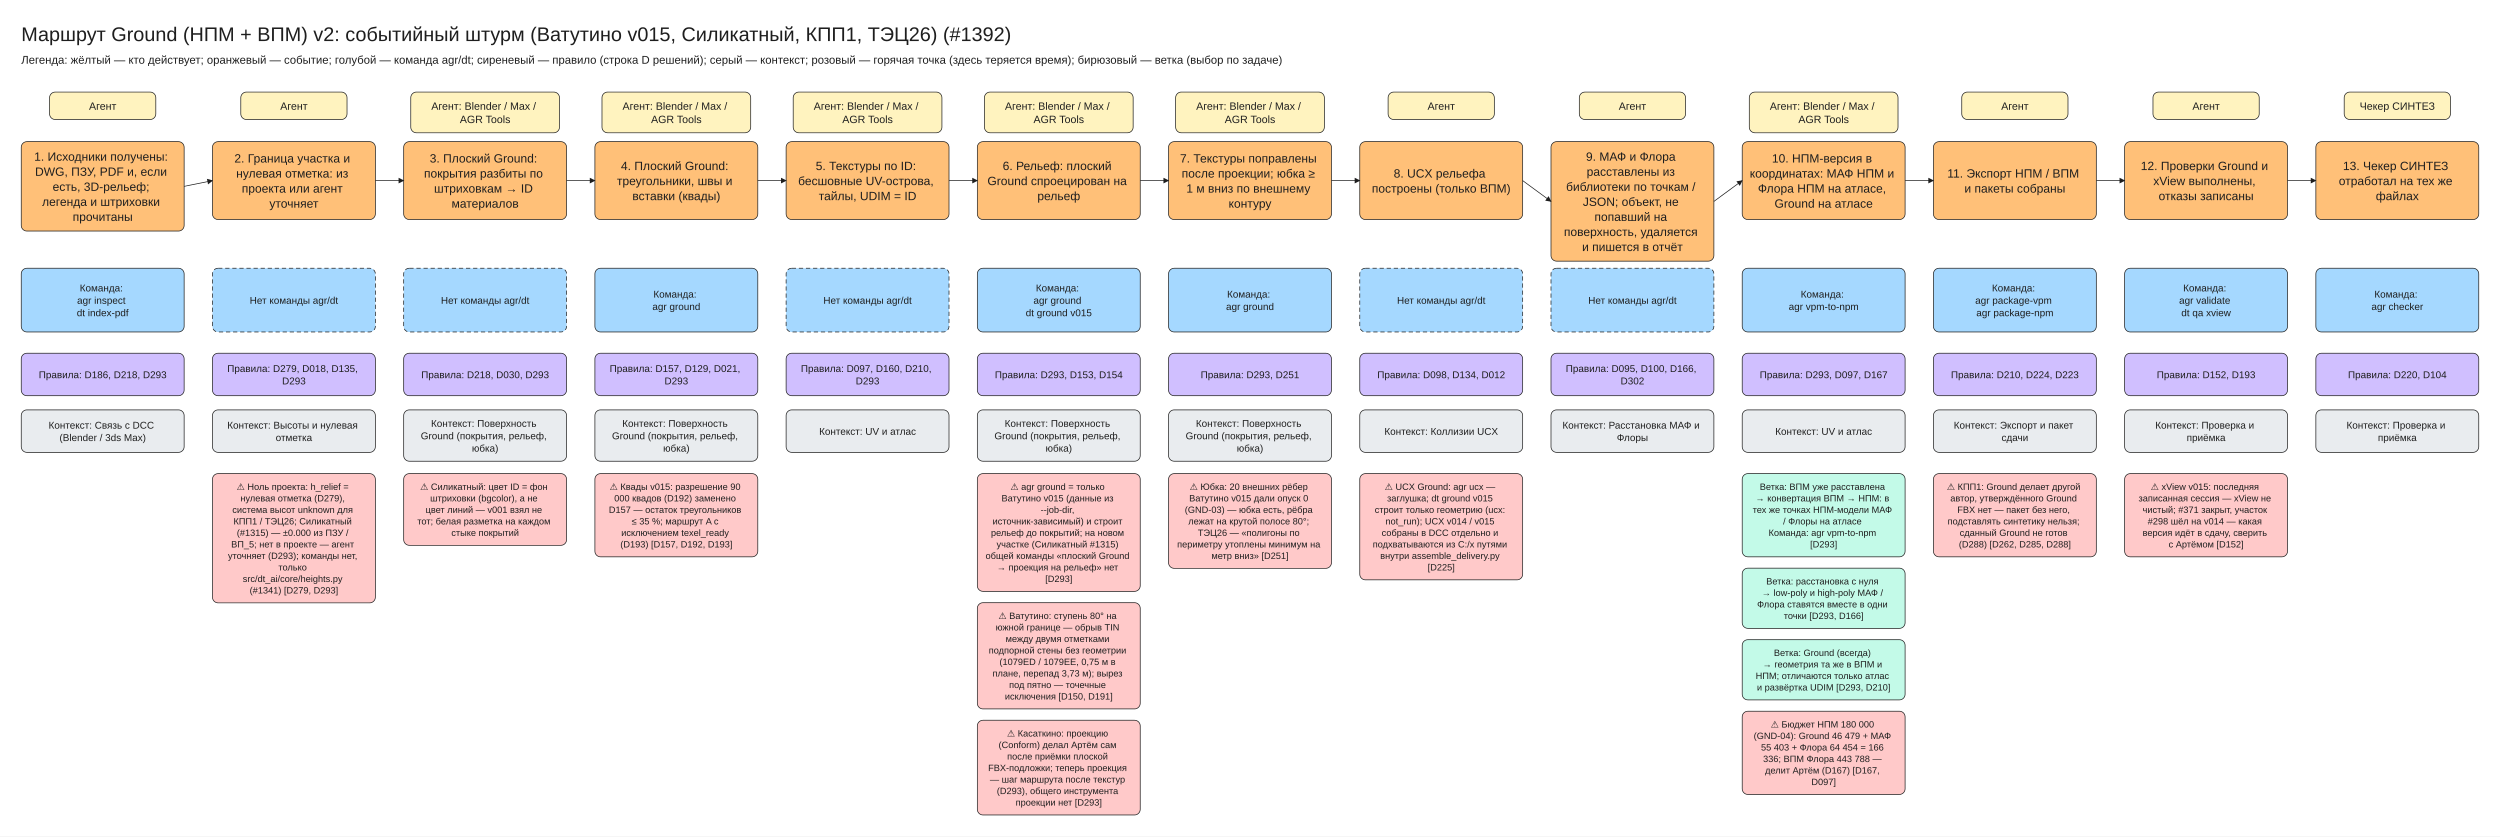
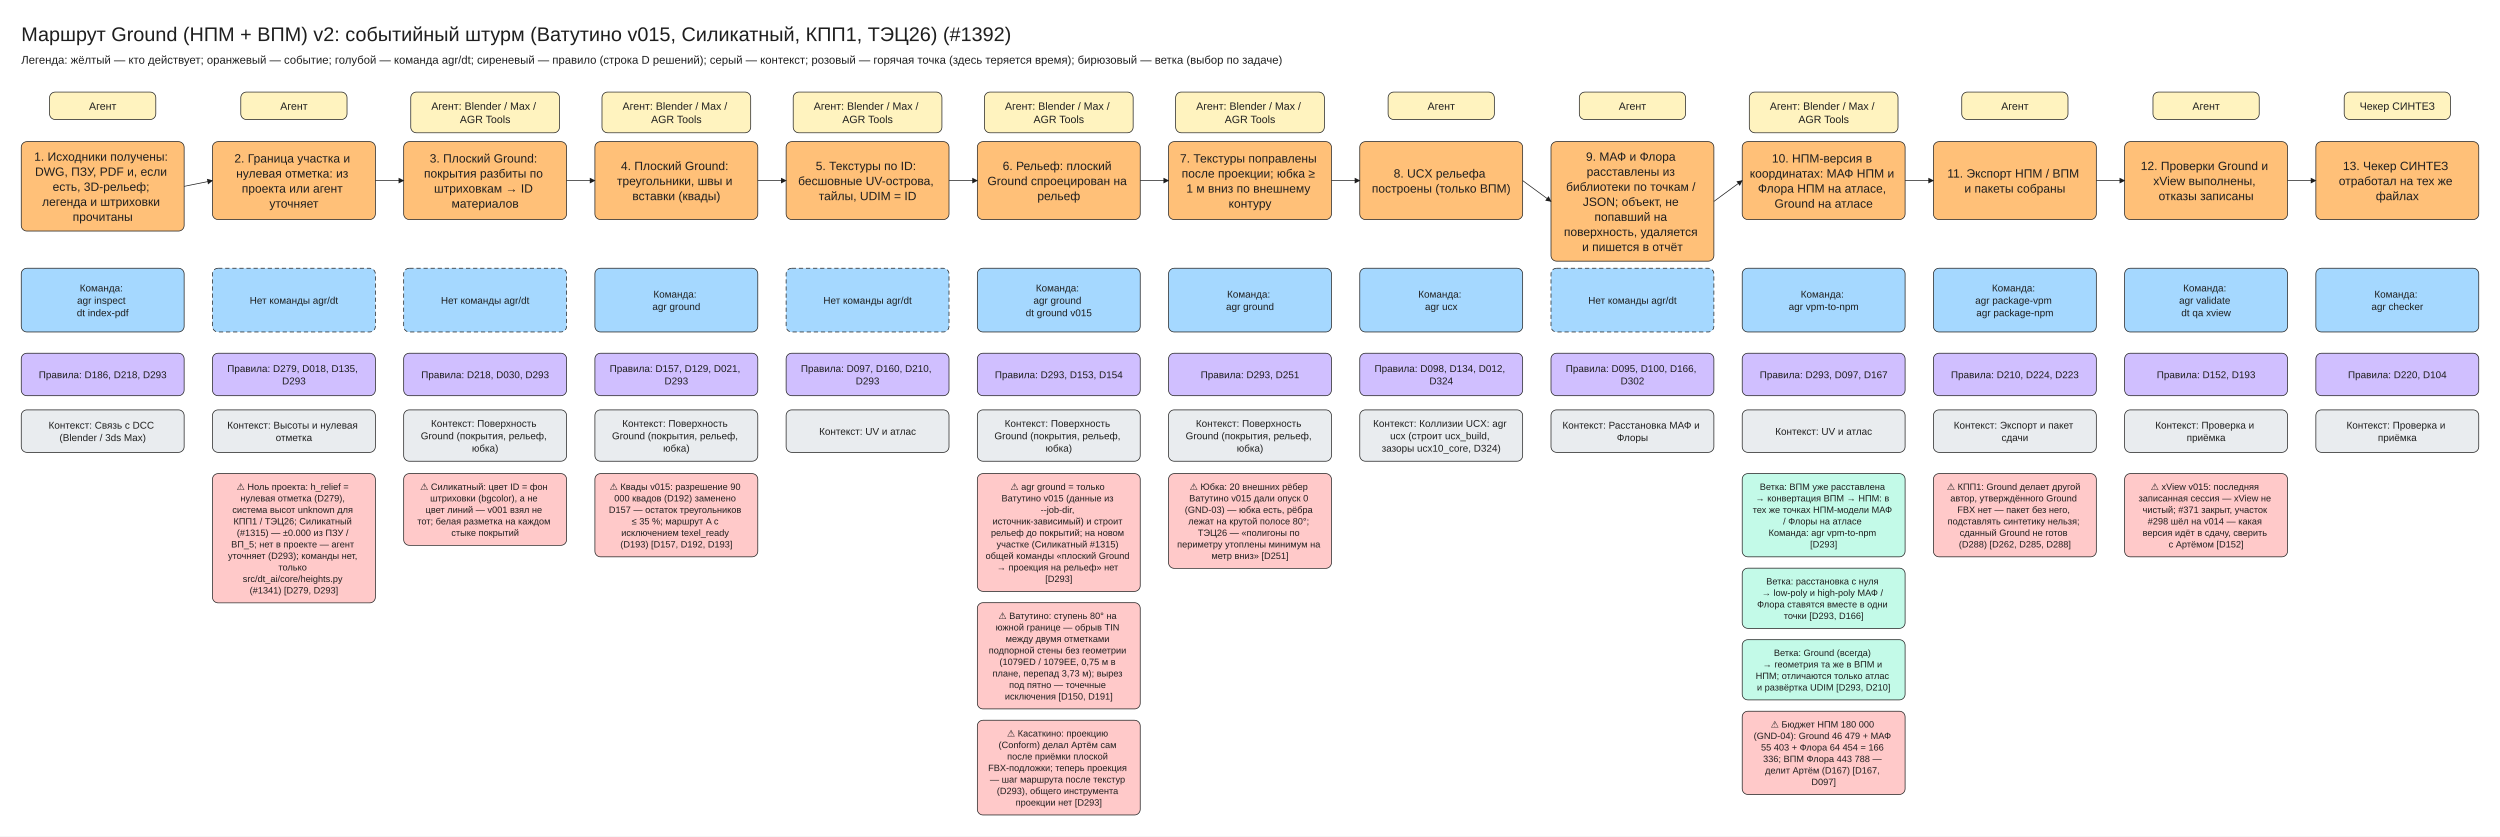
<svg xmlns="http://www.w3.org/2000/svg" viewBox="10 -30 3530 1181" width="3530" height="1181" font-family="Segoe UI, Arial, sans-serif">
  <defs>
    <marker id="arrow" viewBox="0 0 10 10" refX="9" refY="5" markerWidth="8" markerHeight="8" orient="auto-start-reverse">
      <path d="M0,0 L10,5 L0,10 z" fill="#1e1e1e" />
    </marker>
  </defs>
  <rect x="10" y="-30" width="3530" height="1181" fill="#ffffff" />
  <rect x="80" y="100" width="150" height="38.75" rx="8" fill="#fff3bf" stroke="#1e1e1e" />
  <rect x="40" y="170" width="230" height="126.25" rx="8" fill="#ffc078" stroke="#1e1e1e" />
  <rect x="40" y="348.75" width="230" height="90" rx="8" fill="#a5d8ff" stroke="#1e1e1e" />
  <rect x="40" y="468.75" width="230" height="60" rx="8" fill="#d0bfff" stroke="#1e1e1e" />
  <rect x="40" y="548.75" width="230" height="60" rx="8" fill="#e9ecef" stroke="#1e1e1e" />
  <rect x="350" y="100" width="150" height="38.75" rx="8" fill="#fff3bf" stroke="#1e1e1e" />
  <rect x="310" y="170" width="230" height="110" rx="8" fill="#ffc078" stroke="#1e1e1e" />
  <line x1="270" y1="233.12" x2="310" y2="225.0" stroke="#1e1e1e" marker-end="url(#arrow)" />
  <rect x="310" y="348.75" width="230" height="90" rx="8" fill="#a5d8ff" stroke="#1e1e1e" stroke-dasharray="6 4" />
  <rect x="310" y="468.75" width="230" height="60" rx="8" fill="#d0bfff" stroke="#1e1e1e" />
  <rect x="310" y="548.75" width="230" height="60" rx="8" fill="#e9ecef" stroke="#1e1e1e" />
  <rect x="310" y="638.75" width="230" height="182.5" rx="8" fill="#ffc9c9" stroke="#1e1e1e" />
  <rect x="590" y="100" width="210" height="57.5" rx="8" fill="#fff3bf" stroke="#1e1e1e" />
  <rect x="580" y="170" width="230" height="110" rx="8" fill="#ffc078" stroke="#1e1e1e" />
  <line x1="540" y1="225.0" x2="580" y2="225.0" stroke="#1e1e1e" marker-end="url(#arrow)" />
  <rect x="580" y="348.75" width="230" height="90" rx="8" fill="#a5d8ff" stroke="#1e1e1e" stroke-dasharray="6 4" />
  <rect x="580" y="468.75" width="230" height="60" rx="8" fill="#d0bfff" stroke="#1e1e1e" />
  <rect x="580" y="548.75" width="230" height="72.5" rx="8" fill="#e9ecef" stroke="#1e1e1e" />
  <rect x="580" y="638.75" width="230" height="101.25" rx="8" fill="#ffc9c9" stroke="#1e1e1e" />
  <rect x="860" y="100" width="210" height="57.5" rx="8" fill="#fff3bf" stroke="#1e1e1e" />
  <rect x="850" y="170" width="230" height="110" rx="8" fill="#ffc078" stroke="#1e1e1e" />
  <line x1="810" y1="225.0" x2="850" y2="225.0" stroke="#1e1e1e" marker-end="url(#arrow)" />
  <rect x="850" y="348.75" width="230" height="90" rx="8" fill="#a5d8ff" stroke="#1e1e1e" />
  <rect x="850" y="468.75" width="230" height="60" rx="8" fill="#d0bfff" stroke="#1e1e1e" />
  <rect x="850" y="548.75" width="230" height="72.5" rx="8" fill="#e9ecef" stroke="#1e1e1e" />
  <rect x="850" y="638.75" width="230" height="117.5" rx="8" fill="#ffc9c9" stroke="#1e1e1e" />
  <rect x="1130" y="100" width="210" height="57.5" rx="8" fill="#fff3bf" stroke="#1e1e1e" />
  <rect x="1120" y="170" width="230" height="110" rx="8" fill="#ffc078" stroke="#1e1e1e" />
  <line x1="1080" y1="225.0" x2="1120" y2="225.0" stroke="#1e1e1e" marker-end="url(#arrow)" />
  <rect x="1120" y="348.75" width="230" height="90" rx="8" fill="#a5d8ff" stroke="#1e1e1e" stroke-dasharray="6 4" />
  <rect x="1120" y="468.75" width="230" height="60" rx="8" fill="#d0bfff" stroke="#1e1e1e" />
  <rect x="1120" y="548.75" width="230" height="60" rx="8" fill="#e9ecef" stroke="#1e1e1e" />
  <rect x="1400" y="100" width="210" height="57.5" rx="8" fill="#fff3bf" stroke="#1e1e1e" />
  <rect x="1390" y="170" width="230" height="110" rx="8" fill="#ffc078" stroke="#1e1e1e" />
  <line x1="1350" y1="225.0" x2="1390" y2="225.0" stroke="#1e1e1e" marker-end="url(#arrow)" />
  <rect x="1390" y="348.75" width="230" height="90" rx="8" fill="#a5d8ff" stroke="#1e1e1e" />
  <rect x="1390" y="468.75" width="230" height="60" rx="8" fill="#d0bfff" stroke="#1e1e1e" />
  <rect x="1390" y="548.75" width="230" height="72.5" rx="8" fill="#e9ecef" stroke="#1e1e1e" />
  <rect x="1390" y="638.75" width="230" height="166.25" rx="8" fill="#ffc9c9" stroke="#1e1e1e" />
  <rect x="1390" y="821.0" width="230" height="150.0" rx="8" fill="#ffc9c9" stroke="#1e1e1e" />
  <rect x="1390" y="987.0" width="230" height="133.75" rx="8" fill="#ffc9c9" stroke="#1e1e1e" />
  <rect x="1670" y="100" width="210" height="57.5" rx="8" fill="#fff3bf" stroke="#1e1e1e" />
  <rect x="1660" y="170" width="230" height="110" rx="8" fill="#ffc078" stroke="#1e1e1e" />
  <line x1="1620" y1="225.0" x2="1660" y2="225.0" stroke="#1e1e1e" marker-end="url(#arrow)" />
  <rect x="1660" y="348.75" width="230" height="90" rx="8" fill="#a5d8ff" stroke="#1e1e1e" />
  <rect x="1660" y="468.75" width="230" height="60" rx="8" fill="#d0bfff" stroke="#1e1e1e" />
  <rect x="1660" y="548.75" width="230" height="72.5" rx="8" fill="#e9ecef" stroke="#1e1e1e" />
  <rect x="1660" y="638.75" width="230" height="133.75" rx="8" fill="#ffc9c9" stroke="#1e1e1e" />
  <rect x="1970" y="100" width="150" height="38.75" rx="8" fill="#fff3bf" stroke="#1e1e1e" />
  <rect x="1930" y="170" width="230" height="110" rx="8" fill="#ffc078" stroke="#1e1e1e" />
  <line x1="1890" y1="225.0" x2="1930" y2="225.0" stroke="#1e1e1e" marker-end="url(#arrow)" />
-   <rect x="1930" y="348.75" width="230" height="90" rx="8" fill="#a5d8ff" stroke="#1e1e1e" stroke-dasharray="6 4" />
+   <rect x="1930" y="348.75" width="230" height="90" rx="8" fill="#a5d8ff" stroke="#1e1e1e" />
  <rect x="1930" y="468.75" width="230" height="60" rx="8" fill="#d0bfff" stroke="#1e1e1e" />
-   <rect x="1930" y="548.75" width="230" height="60" rx="8" fill="#e9ecef" stroke="#1e1e1e" />
-   <rect x="1930" y="638.75" width="230" height="150.0" rx="8" fill="#ffc9c9" stroke="#1e1e1e" />
+   <rect x="1930" y="548.75" width="230" height="72.5" rx="8" fill="#e9ecef" stroke="#1e1e1e" />
  <rect x="2240" y="100" width="150" height="38.75" rx="8" fill="#fff3bf" stroke="#1e1e1e" />
  <rect x="2200" y="170" width="230" height="168.75" rx="8" fill="#ffc078" stroke="#1e1e1e" />
  <line x1="2160" y1="225.0" x2="2200" y2="254.38" stroke="#1e1e1e" marker-end="url(#arrow)" />
  <rect x="2200" y="348.75" width="230" height="90" rx="8" fill="#a5d8ff" stroke="#1e1e1e" stroke-dasharray="6 4" />
  <rect x="2200" y="468.75" width="230" height="60" rx="8" fill="#d0bfff" stroke="#1e1e1e" />
  <rect x="2200" y="548.75" width="230" height="60" rx="8" fill="#e9ecef" stroke="#1e1e1e" />
  <rect x="2480" y="100" width="210" height="57.5" rx="8" fill="#fff3bf" stroke="#1e1e1e" />
  <rect x="2470" y="170" width="230" height="110" rx="8" fill="#ffc078" stroke="#1e1e1e" />
  <line x1="2430" y1="254.38" x2="2470" y2="225.0" stroke="#1e1e1e" marker-end="url(#arrow)" />
  <rect x="2470" y="348.75" width="230" height="90" rx="8" fill="#a5d8ff" stroke="#1e1e1e" />
  <rect x="2470" y="468.75" width="230" height="60" rx="8" fill="#d0bfff" stroke="#1e1e1e" />
  <rect x="2470" y="548.75" width="230" height="60" rx="8" fill="#e9ecef" stroke="#1e1e1e" />
  <rect x="2470" y="638.75" width="230" height="117.5" rx="8" fill="#c3fae8" stroke="#1e1e1e" />
  <rect x="2470" y="772.25" width="230" height="85.0" rx="8" fill="#c3fae8" stroke="#1e1e1e" />
  <rect x="2470" y="873.25" width="230" height="85.0" rx="8" fill="#c3fae8" stroke="#1e1e1e" />
  <rect x="2470" y="974.25" width="230" height="117.5" rx="8" fill="#ffc9c9" stroke="#1e1e1e" />
  <rect x="2780" y="100" width="150" height="38.75" rx="8" fill="#fff3bf" stroke="#1e1e1e" />
  <rect x="2740" y="170" width="230" height="110" rx="8" fill="#ffc078" stroke="#1e1e1e" />
  <line x1="2700" y1="225.0" x2="2740" y2="225.0" stroke="#1e1e1e" marker-end="url(#arrow)" />
  <rect x="2740" y="348.75" width="230" height="90" rx="8" fill="#a5d8ff" stroke="#1e1e1e" />
  <rect x="2740" y="468.75" width="230" height="60" rx="8" fill="#d0bfff" stroke="#1e1e1e" />
  <rect x="2740" y="548.75" width="230" height="60" rx="8" fill="#e9ecef" stroke="#1e1e1e" />
  <rect x="2740" y="638.75" width="230" height="117.5" rx="8" fill="#ffc9c9" stroke="#1e1e1e" />
  <rect x="3050" y="100" width="150" height="38.75" rx="8" fill="#fff3bf" stroke="#1e1e1e" />
  <rect x="3010" y="170" width="230" height="110" rx="8" fill="#ffc078" stroke="#1e1e1e" />
  <line x1="2970" y1="225.0" x2="3010" y2="225.0" stroke="#1e1e1e" marker-end="url(#arrow)" />
  <rect x="3010" y="348.75" width="230" height="90" rx="8" fill="#a5d8ff" stroke="#1e1e1e" />
  <rect x="3010" y="468.75" width="230" height="60" rx="8" fill="#d0bfff" stroke="#1e1e1e" />
  <rect x="3010" y="548.75" width="230" height="60" rx="8" fill="#e9ecef" stroke="#1e1e1e" />
  <rect x="3010" y="638.75" width="230" height="117.5" rx="8" fill="#ffc9c9" stroke="#1e1e1e" />
  <rect x="3320" y="100" width="150" height="38.75" rx="8" fill="#fff3bf" stroke="#1e1e1e" />
  <rect x="3280" y="170" width="230" height="110" rx="8" fill="#ffc078" stroke="#1e1e1e" />
  <line x1="3240" y1="225.0" x2="3280" y2="225.0" stroke="#1e1e1e" marker-end="url(#arrow)" />
  <rect x="3280" y="348.75" width="230" height="90" rx="8" fill="#a5d8ff" stroke="#1e1e1e" />
  <rect x="3280" y="468.75" width="230" height="60" rx="8" fill="#d0bfff" stroke="#1e1e1e" />
  <rect x="3280" y="548.75" width="230" height="60" rx="8" fill="#e9ecef" stroke="#1e1e1e" />
  <text x="40" y="0" font-size="28" text-anchor="start" fill="#1e1e1e">
    <tspan x="40" dy="28">Маршрут Ground (НПМ + ВПМ) v2: событийный штурм (Ватутино v015, Силикатный, КПП1, ТЭЦ26) (#1392)</tspan>
  </text>
  <text x="40" y="44" font-size="16" text-anchor="start" fill="#1e1e1e">
    <tspan x="40" dy="16">Легенда: жёлтый — кто действует; оранжевый — событие; голубой — команда agr/dt; сиреневый — правило (строка D решений); серый — контекст; розовый — горячая точка (здесь теряется время); бирюзовый — ветка (выбор по задаче)</tspan>
  </text>
  <text x="155.0" y="110.0" font-size="15" text-anchor="middle" fill="#1e1e1e">
    <tspan x="155.0" dy="15">Агент</tspan>
  </text>
  <text x="155.0" y="180.0" font-size="17" text-anchor="middle" fill="#1e1e1e">
    <tspan x="155.0" dy="17">1. Исходники получены:</tspan>
    <tspan x="155.0" dy="21.25">DWG, ПЗУ, PDF и, если</tspan>
    <tspan x="155.0" dy="21.25">есть, 3D-рельеф;</tspan>
    <tspan x="155.0" dy="21.25">легенда и штриховки</tspan>
    <tspan x="155.0" dy="21.25">прочитаны</tspan>
  </text>
  <text x="155.0" y="367.5" font-size="14" text-anchor="middle" fill="#1e1e1e">
    <tspan x="155.0" dy="14">Команда:</tspan>
    <tspan x="155.0" dy="17.5">agr inspect</tspan>
    <tspan x="155.0" dy="17.5">dt index-pdf</tspan>
  </text>
  <text x="155.0" y="490.0" font-size="14" text-anchor="middle" fill="#1e1e1e">
    <tspan x="155.0" dy="14">Правила: D186, D218, D293</tspan>
  </text>
  <text x="155.0" y="561.25" font-size="14" text-anchor="middle" fill="#1e1e1e">
    <tspan x="155.0" dy="14">Контекст: Связь с DCC</tspan>
    <tspan x="155.0" dy="17.5">(Blender / 3ds Max)</tspan>
  </text>
  <text x="425.0" y="110.0" font-size="15" text-anchor="middle" fill="#1e1e1e">
    <tspan x="425.0" dy="15">Агент</tspan>
  </text>
  <text x="425.0" y="182.5" font-size="17" text-anchor="middle" fill="#1e1e1e">
    <tspan x="425.0" dy="17">2. Граница участка и</tspan>
    <tspan x="425.0" dy="21.25">нулевая отметка: из</tspan>
    <tspan x="425.0" dy="21.25">проекта или агент</tspan>
    <tspan x="425.0" dy="21.25">уточняет</tspan>
  </text>
  <text x="425.0" y="385.0" font-size="14" text-anchor="middle" fill="#1e1e1e">
    <tspan x="425.0" dy="14">Нет команды agr/dt</tspan>
  </text>
  <text x="425.0" y="481.25" font-size="14" text-anchor="middle" fill="#1e1e1e">
    <tspan x="425.0" dy="14">Правила: D279, D018, D135,</tspan>
    <tspan x="425.0" dy="17.5">D293</tspan>
  </text>
  <text x="425.0" y="561.25" font-size="14" text-anchor="middle" fill="#1e1e1e">
    <tspan x="425.0" dy="14">Контекст: Высоты и нулевая</tspan>
    <tspan x="425.0" dy="17.5">отметка</tspan>
  </text>
  <text x="425.0" y="648.75" font-size="13" text-anchor="middle" fill="#1e1e1e">
    <tspan x="425.0" dy="13">⚠ Ноль проекта: h_relief =</tspan>
    <tspan x="425.0" dy="16.25">нулевая отметка (D279),</tspan>
    <tspan x="425.0" dy="16.25">система высот unknown для</tspan>
    <tspan x="425.0" dy="16.25">КПП1 / ТЭЦ26; Силикатный</tspan>
    <tspan x="425.0" dy="16.25">(#1315) — ±0.000 из ПЗУ /</tspan>
    <tspan x="425.0" dy="16.25">ВП_5; нет в проекте — агент</tspan>
    <tspan x="425.0" dy="16.25">уточняет (D293); команды нет,</tspan>
    <tspan x="425.0" dy="16.25">только</tspan>
    <tspan x="425.0" dy="16.25">src/dt_ai/core/heights.py</tspan>
    <tspan x="425.0" dy="16.25">(#1341) [D279, D293]</tspan>
  </text>
  <text x="695.0" y="110.0" font-size="15" text-anchor="middle" fill="#1e1e1e">
    <tspan x="695.0" dy="15">Агент: Blender / Max /</tspan>
    <tspan x="695.0" dy="18.75">AGR Tools</tspan>
  </text>
  <text x="695.0" y="182.5" font-size="17" text-anchor="middle" fill="#1e1e1e">
    <tspan x="695.0" dy="17">3. Плоский Ground:</tspan>
    <tspan x="695.0" dy="21.25">покрытия разбиты по</tspan>
    <tspan x="695.0" dy="21.25">штриховкам → ID</tspan>
    <tspan x="695.0" dy="21.25">материалов</tspan>
  </text>
  <text x="695.0" y="385.0" font-size="14" text-anchor="middle" fill="#1e1e1e">
    <tspan x="695.0" dy="14">Нет команды agr/dt</tspan>
  </text>
  <text x="695.0" y="490.0" font-size="14" text-anchor="middle" fill="#1e1e1e">
    <tspan x="695.0" dy="14">Правила: D218, D030, D293</tspan>
  </text>
  <text x="695.0" y="558.75" font-size="14" text-anchor="middle" fill="#1e1e1e">
    <tspan x="695.0" dy="14">Контекст: Поверхность</tspan>
    <tspan x="695.0" dy="17.5">Ground (покрытия, рельеф,</tspan>
    <tspan x="695.0" dy="17.5">юбка)</tspan>
  </text>
  <text x="695.0" y="648.75" font-size="13" text-anchor="middle" fill="#1e1e1e">
    <tspan x="695.0" dy="13">⚠ Силикатный: цвет ID = фон</tspan>
    <tspan x="695.0" dy="16.25">штриховки (bgcolor), а не</tspan>
    <tspan x="695.0" dy="16.25">цвет линий — v001 взял не</tspan>
    <tspan x="695.0" dy="16.25">тот; белая разметка на каждом</tspan>
    <tspan x="695.0" dy="16.25">стыке покрытий</tspan>
  </text>
  <text x="965.0" y="110.0" font-size="15" text-anchor="middle" fill="#1e1e1e">
    <tspan x="965.0" dy="15">Агент: Blender / Max /</tspan>
    <tspan x="965.0" dy="18.75">AGR Tools</tspan>
  </text>
  <text x="965.0" y="193.12" font-size="17" text-anchor="middle" fill="#1e1e1e">
    <tspan x="965.0" dy="17">4. Плоский Ground:</tspan>
    <tspan x="965.0" dy="21.25">треугольники, швы и</tspan>
    <tspan x="965.0" dy="21.25">вставки (квады)</tspan>
  </text>
  <text x="965.0" y="376.25" font-size="14" text-anchor="middle" fill="#1e1e1e">
    <tspan x="965.0" dy="14">Команда:</tspan>
    <tspan x="965.0" dy="17.5">agr ground</tspan>
  </text>
  <text x="965.0" y="481.25" font-size="14" text-anchor="middle" fill="#1e1e1e">
    <tspan x="965.0" dy="14">Правила: D157, D129, D021,</tspan>
    <tspan x="965.0" dy="17.5">D293</tspan>
  </text>
  <text x="965.0" y="558.75" font-size="14" text-anchor="middle" fill="#1e1e1e">
    <tspan x="965.0" dy="14">Контекст: Поверхность</tspan>
    <tspan x="965.0" dy="17.5">Ground (покрытия, рельеф,</tspan>
    <tspan x="965.0" dy="17.5">юбка)</tspan>
  </text>
  <text x="965.0" y="648.75" font-size="13" text-anchor="middle" fill="#1e1e1e">
    <tspan x="965.0" dy="13">⚠ Квады v015: разрешение 90</tspan>
    <tspan x="965.0" dy="16.25">000 квадов (D192) заменено</tspan>
    <tspan x="965.0" dy="16.25">D157 — остаток треугольников</tspan>
    <tspan x="965.0" dy="16.25">≤ 35 %; маршрут A с</tspan>
    <tspan x="965.0" dy="16.25">исключением texel_ready</tspan>
    <tspan x="965.0" dy="16.25">(D193) [D157, D192, D193]</tspan>
  </text>
  <text x="1235.0" y="110.0" font-size="15" text-anchor="middle" fill="#1e1e1e">
    <tspan x="1235.0" dy="15">Агент: Blender / Max /</tspan>
    <tspan x="1235.0" dy="18.75">AGR Tools</tspan>
  </text>
  <text x="1235.0" y="193.12" font-size="17" text-anchor="middle" fill="#1e1e1e">
    <tspan x="1235.0" dy="17">5. Текстуры по ID:</tspan>
    <tspan x="1235.0" dy="21.25">бесшовные UV-острова,</tspan>
    <tspan x="1235.0" dy="21.25">тайлы, UDIM = ID</tspan>
  </text>
  <text x="1235.0" y="385.0" font-size="14" text-anchor="middle" fill="#1e1e1e">
    <tspan x="1235.0" dy="14">Нет команды agr/dt</tspan>
  </text>
  <text x="1235.0" y="481.25" font-size="14" text-anchor="middle" fill="#1e1e1e">
    <tspan x="1235.0" dy="14">Правила: D097, D160, D210,</tspan>
    <tspan x="1235.0" dy="17.5">D293</tspan>
  </text>
  <text x="1235.0" y="570.0" font-size="14" text-anchor="middle" fill="#1e1e1e">
    <tspan x="1235.0" dy="14">Контекст: UV и атлас</tspan>
  </text>
  <text x="1505.0" y="110.0" font-size="15" text-anchor="middle" fill="#1e1e1e">
    <tspan x="1505.0" dy="15">Агент: Blender / Max /</tspan>
    <tspan x="1505.0" dy="18.75">AGR Tools</tspan>
  </text>
  <text x="1505.0" y="193.12" font-size="17" text-anchor="middle" fill="#1e1e1e">
    <tspan x="1505.0" dy="17">6. Рельеф: плоский</tspan>
    <tspan x="1505.0" dy="21.25">Ground спроецирован на</tspan>
    <tspan x="1505.0" dy="21.25">рельеф</tspan>
  </text>
  <text x="1505.0" y="367.5" font-size="14" text-anchor="middle" fill="#1e1e1e">
    <tspan x="1505.0" dy="14">Команда:</tspan>
    <tspan x="1505.0" dy="17.5">agr ground</tspan>
    <tspan x="1505.0" dy="17.5">dt ground v015</tspan>
  </text>
  <text x="1505.0" y="490.0" font-size="14" text-anchor="middle" fill="#1e1e1e">
    <tspan x="1505.0" dy="14">Правила: D293, D153, D154</tspan>
  </text>
  <text x="1505.0" y="558.75" font-size="14" text-anchor="middle" fill="#1e1e1e">
    <tspan x="1505.0" dy="14">Контекст: Поверхность</tspan>
    <tspan x="1505.0" dy="17.5">Ground (покрытия, рельеф,</tspan>
    <tspan x="1505.0" dy="17.5">юбка)</tspan>
  </text>
  <text x="1505.0" y="648.75" font-size="13" text-anchor="middle" fill="#1e1e1e">
    <tspan x="1505.0" dy="13">⚠ agr ground = только</tspan>
    <tspan x="1505.0" dy="16.25">Ватутино v015 (данные из</tspan>
    <tspan x="1505.0" dy="16.25">--job-dir,</tspan>
    <tspan x="1505.0" dy="16.25">источник-зависимый) и строит</tspan>
    <tspan x="1505.0" dy="16.25">рельеф до покрытий; на новом</tspan>
    <tspan x="1505.0" dy="16.25">участке (Силикатный #1315)</tspan>
    <tspan x="1505.0" dy="16.25">общей команды «плоский Ground</tspan>
    <tspan x="1505.0" dy="16.25">→ проекция на рельеф» нет</tspan>
    <tspan x="1505.0" dy="16.25">[D293]</tspan>
  </text>
  <text x="1505.0" y="831.0" font-size="13" text-anchor="middle" fill="#1e1e1e">
    <tspan x="1505.0" dy="13">⚠ Ватутино: ступень 80° на</tspan>
    <tspan x="1505.0" dy="16.25">южной границе — обрыв TIN</tspan>
    <tspan x="1505.0" dy="16.25">между двумя отметками</tspan>
    <tspan x="1505.0" dy="16.25">подпорной стены без геометрии</tspan>
    <tspan x="1505.0" dy="16.25">(1079ED / 1079EE, 0,75 м в</tspan>
    <tspan x="1505.0" dy="16.25">плане, перепад 3,73 м); вырез</tspan>
    <tspan x="1505.0" dy="16.25">под пятно — точечные</tspan>
    <tspan x="1505.0" dy="16.25">исключения [D150, D191]</tspan>
  </text>
  <text x="1505.0" y="997.0" font-size="13" text-anchor="middle" fill="#1e1e1e">
    <tspan x="1505.0" dy="13">⚠ Касаткино: проекцию</tspan>
    <tspan x="1505.0" dy="16.25">(Conform) делал Артём сам</tspan>
    <tspan x="1505.0" dy="16.25">после приёмки плоской</tspan>
    <tspan x="1505.0" dy="16.25">FBX-подложки; теперь проекция</tspan>
    <tspan x="1505.0" dy="16.25">— шаг маршрута после текстур</tspan>
    <tspan x="1505.0" dy="16.25">(D293), общего инструмента</tspan>
    <tspan x="1505.0" dy="16.25">проекции нет [D293]</tspan>
  </text>
  <text x="1775.0" y="110.0" font-size="15" text-anchor="middle" fill="#1e1e1e">
    <tspan x="1775.0" dy="15">Агент: Blender / Max /</tspan>
    <tspan x="1775.0" dy="18.75">AGR Tools</tspan>
  </text>
  <text x="1775.0" y="182.5" font-size="17" text-anchor="middle" fill="#1e1e1e">
    <tspan x="1775.0" dy="17">7. Текстуры поправлены</tspan>
    <tspan x="1775.0" dy="21.25">после проекции; юбка ≥</tspan>
    <tspan x="1775.0" dy="21.25">1 м вниз по внешнему</tspan>
    <tspan x="1775.0" dy="21.25">контуру</tspan>
  </text>
  <text x="1775.0" y="376.25" font-size="14" text-anchor="middle" fill="#1e1e1e">
    <tspan x="1775.0" dy="14">Команда:</tspan>
    <tspan x="1775.0" dy="17.5">agr ground</tspan>
  </text>
  <text x="1775.0" y="490.0" font-size="14" text-anchor="middle" fill="#1e1e1e">
    <tspan x="1775.0" dy="14">Правила: D293, D251</tspan>
  </text>
  <text x="1775.0" y="558.75" font-size="14" text-anchor="middle" fill="#1e1e1e">
    <tspan x="1775.0" dy="14">Контекст: Поверхность</tspan>
    <tspan x="1775.0" dy="17.5">Ground (покрытия, рельеф,</tspan>
    <tspan x="1775.0" dy="17.5">юбка)</tspan>
  </text>
  <text x="1775.0" y="648.75" font-size="13" text-anchor="middle" fill="#1e1e1e">
    <tspan x="1775.0" dy="13">⚠ Юбка: 20 внешних рёбер</tspan>
    <tspan x="1775.0" dy="16.25">Ватутино v015 дали опуск 0</tspan>
    <tspan x="1775.0" dy="16.25">(GND-03) — юбка есть, рёбра</tspan>
    <tspan x="1775.0" dy="16.25">лежат на крутой полосе 80°;</tspan>
    <tspan x="1775.0" dy="16.25">ТЭЦ26 — «полигоны по</tspan>
    <tspan x="1775.0" dy="16.25">периметру утоплены минимум на</tspan>
    <tspan x="1775.0" dy="16.25">метр вниз» [D251]</tspan>
  </text>
  <text x="2045.0" y="110.0" font-size="15" text-anchor="middle" fill="#1e1e1e">
    <tspan x="2045.0" dy="15">Агент</tspan>
  </text>
  <text x="2045.0" y="203.75" font-size="17" text-anchor="middle" fill="#1e1e1e">
    <tspan x="2045.0" dy="17">8. UCX рельефа</tspan>
    <tspan x="2045.0" dy="21.25">построены (только ВПМ)</tspan>
  </text>
-   <text x="2045.0" y="385.0" font-size="14" text-anchor="middle" fill="#1e1e1e">
-     <tspan x="2045.0" dy="14">Нет команды agr/dt</tspan>
-   </text>
-   <text x="2045.0" y="490.0" font-size="14" text-anchor="middle" fill="#1e1e1e">
-     <tspan x="2045.0" dy="14">Правила: D098, D134, D012</tspan>
-   </text>
-   <text x="2045.0" y="570.0" font-size="14" text-anchor="middle" fill="#1e1e1e">
-     <tspan x="2045.0" dy="14">Контекст: Коллизии UCX</tspan>
-   </text>
-   <text x="2045.0" y="648.75" font-size="13" text-anchor="middle" fill="#1e1e1e">
-     <tspan x="2045.0" dy="13">⚠ UCX Ground: agr ucx —</tspan>
-     <tspan x="2045.0" dy="16.25">заглушка; dt ground v015</tspan>
-     <tspan x="2045.0" dy="16.25">строит только геометрию (ucx:</tspan>
-     <tspan x="2045.0" dy="16.25">not_run); UCX v014 / v015</tspan>
-     <tspan x="2045.0" dy="16.25">собраны в DCC отдельно и</tspan>
-     <tspan x="2045.0" dy="16.25">подхватываются из C:/x путями</tspan>
-     <tspan x="2045.0" dy="16.25">внутри assemble_delivery.py</tspan>
-     <tspan x="2045.0" dy="16.25">[D225]</tspan>
+   <text x="2045.0" y="376.25" font-size="14" text-anchor="middle" fill="#1e1e1e">
+     <tspan x="2045.0" dy="14">Команда:</tspan>
+     <tspan x="2045.0" dy="17.5">agr ucx</tspan>
+   </text>
+   <text x="2045.0" y="481.25" font-size="14" text-anchor="middle" fill="#1e1e1e">
+     <tspan x="2045.0" dy="14">Правила: D098, D134, D012,</tspan>
+     <tspan x="2045.0" dy="17.5">D324</tspan>
+   </text>
+   <text x="2045.0" y="558.75" font-size="14" text-anchor="middle" fill="#1e1e1e">
+     <tspan x="2045.0" dy="14">Контекст: Коллизии UCX: agr</tspan>
+     <tspan x="2045.0" dy="17.5">ucx (строит ucx_build,</tspan>
+     <tspan x="2045.0" dy="17.5">зазоры ucx10_core, D324)</tspan>
  </text>
  <text x="2315.0" y="110.0" font-size="15" text-anchor="middle" fill="#1e1e1e">
    <tspan x="2315.0" dy="15">Агент</tspan>
  </text>
  <text x="2315.0" y="180.0" font-size="17" text-anchor="middle" fill="#1e1e1e">
    <tspan x="2315.0" dy="17">9. МАФ и Флора</tspan>
    <tspan x="2315.0" dy="21.25">расставлены из</tspan>
    <tspan x="2315.0" dy="21.25">библиотеки по точкам /</tspan>
    <tspan x="2315.0" dy="21.25">JSON; объект, не</tspan>
    <tspan x="2315.0" dy="21.25">попавший на</tspan>
    <tspan x="2315.0" dy="21.25">поверхность, удаляется</tspan>
    <tspan x="2315.0" dy="21.25">и пишется в отчёт</tspan>
  </text>
  <text x="2315.0" y="385.0" font-size="14" text-anchor="middle" fill="#1e1e1e">
    <tspan x="2315.0" dy="14">Нет команды agr/dt</tspan>
  </text>
  <text x="2315.0" y="481.25" font-size="14" text-anchor="middle" fill="#1e1e1e">
    <tspan x="2315.0" dy="14">Правила: D095, D100, D166,</tspan>
    <tspan x="2315.0" dy="17.5">D302</tspan>
  </text>
  <text x="2315.0" y="561.25" font-size="14" text-anchor="middle" fill="#1e1e1e">
    <tspan x="2315.0" dy="14">Контекст: Расстановка МАФ и</tspan>
    <tspan x="2315.0" dy="17.5">Флоры</tspan>
  </text>
  <text x="2585.0" y="110.0" font-size="15" text-anchor="middle" fill="#1e1e1e">
    <tspan x="2585.0" dy="15">Агент: Blender / Max /</tspan>
    <tspan x="2585.0" dy="18.75">AGR Tools</tspan>
  </text>
  <text x="2585.0" y="182.5" font-size="17" text-anchor="middle" fill="#1e1e1e">
    <tspan x="2585.0" dy="17">10. НПМ-версия в</tspan>
    <tspan x="2585.0" dy="21.25">координатах: МАФ НПМ и</tspan>
    <tspan x="2585.0" dy="21.25">Флора НПМ на атласе,</tspan>
    <tspan x="2585.0" dy="21.25">Ground на атласе</tspan>
  </text>
  <text x="2585.0" y="376.25" font-size="14" text-anchor="middle" fill="#1e1e1e">
    <tspan x="2585.0" dy="14">Команда:</tspan>
    <tspan x="2585.0" dy="17.5">agr vpm-to-npm</tspan>
  </text>
  <text x="2585.0" y="490.0" font-size="14" text-anchor="middle" fill="#1e1e1e">
    <tspan x="2585.0" dy="14">Правила: D293, D097, D167</tspan>
  </text>
  <text x="2585.0" y="570.0" font-size="14" text-anchor="middle" fill="#1e1e1e">
    <tspan x="2585.0" dy="14">Контекст: UV и атлас</tspan>
  </text>
  <text x="2585.0" y="648.75" font-size="13" text-anchor="middle" fill="#1e1e1e">
    <tspan x="2585.0" dy="13">Ветка: ВПМ уже расставлена</tspan>
    <tspan x="2585.0" dy="16.25">→ конвертация ВПМ → НПМ: в</tspan>
    <tspan x="2585.0" dy="16.25">тех же точках НПМ-модели МАФ</tspan>
    <tspan x="2585.0" dy="16.25">/ Флоры на атласе</tspan>
    <tspan x="2585.0" dy="16.25">Команда: agr vpm-to-npm</tspan>
    <tspan x="2585.0" dy="16.25">[D293]</tspan>
  </text>
  <text x="2585.0" y="782.25" font-size="13" text-anchor="middle" fill="#1e1e1e">
    <tspan x="2585.0" dy="13">Ветка: расстановка с нуля</tspan>
    <tspan x="2585.0" dy="16.25">→ low-poly и high-poly МАФ /</tspan>
    <tspan x="2585.0" dy="16.25">Флора ставятся вместе в одни</tspan>
    <tspan x="2585.0" dy="16.25">точки [D293, D166]</tspan>
  </text>
  <text x="2585.0" y="883.25" font-size="13" text-anchor="middle" fill="#1e1e1e">
    <tspan x="2585.0" dy="13">Ветка: Ground (всегда)</tspan>
    <tspan x="2585.0" dy="16.25">→ геометрия та же в ВПМ и</tspan>
    <tspan x="2585.0" dy="16.25">НПМ; отличаются только атлас</tspan>
    <tspan x="2585.0" dy="16.25">и развёртка UDIM [D293, D210]</tspan>
  </text>
  <text x="2585.0" y="984.25" font-size="13" text-anchor="middle" fill="#1e1e1e">
    <tspan x="2585.0" dy="13">⚠ Бюджет НПМ 180 000</tspan>
    <tspan x="2585.0" dy="16.25">(GND-04): Ground 46 479 + МАФ</tspan>
    <tspan x="2585.0" dy="16.25">55 403 + Флора 64 454 = 166</tspan>
    <tspan x="2585.0" dy="16.25">336; ВПМ Флора 443 788 —</tspan>
    <tspan x="2585.0" dy="16.25">делит Артём (D167) [D167,</tspan>
    <tspan x="2585.0" dy="16.25">D097]</tspan>
  </text>
  <text x="2855.0" y="110.0" font-size="15" text-anchor="middle" fill="#1e1e1e">
    <tspan x="2855.0" dy="15">Агент</tspan>
  </text>
  <text x="2855.0" y="203.75" font-size="17" text-anchor="middle" fill="#1e1e1e">
    <tspan x="2855.0" dy="17">11. Экспорт НПМ / ВПМ</tspan>
    <tspan x="2855.0" dy="21.25">и пакеты собраны</tspan>
  </text>
  <text x="2855.0" y="367.5" font-size="14" text-anchor="middle" fill="#1e1e1e">
    <tspan x="2855.0" dy="14">Команда:</tspan>
    <tspan x="2855.0" dy="17.5">agr package-vpm</tspan>
    <tspan x="2855.0" dy="17.5">agr package-npm</tspan>
  </text>
  <text x="2855.0" y="490.0" font-size="14" text-anchor="middle" fill="#1e1e1e">
    <tspan x="2855.0" dy="14">Правила: D210, D224, D223</tspan>
  </text>
  <text x="2855.0" y="561.25" font-size="14" text-anchor="middle" fill="#1e1e1e">
    <tspan x="2855.0" dy="14">Контекст: Экспорт и пакет</tspan>
    <tspan x="2855.0" dy="17.5">сдачи</tspan>
  </text>
  <text x="2855.0" y="648.75" font-size="13" text-anchor="middle" fill="#1e1e1e">
    <tspan x="2855.0" dy="13">⚠ КПП1: Ground делает другой</tspan>
    <tspan x="2855.0" dy="16.25">автор, утверждённого Ground</tspan>
    <tspan x="2855.0" dy="16.25">FBX нет — пакет без него,</tspan>
    <tspan x="2855.0" dy="16.25">подставлять синтетику нельзя;</tspan>
    <tspan x="2855.0" dy="16.25">сданный Ground не готов</tspan>
    <tspan x="2855.0" dy="16.25">(D288) [D262, D285, D288]</tspan>
  </text>
  <text x="3125.0" y="110.0" font-size="15" text-anchor="middle" fill="#1e1e1e">
    <tspan x="3125.0" dy="15">Агент</tspan>
  </text>
  <text x="3125.0" y="193.12" font-size="17" text-anchor="middle" fill="#1e1e1e">
    <tspan x="3125.0" dy="17">12. Проверки Ground и</tspan>
    <tspan x="3125.0" dy="21.25">xView выполнены,</tspan>
    <tspan x="3125.0" dy="21.25">отказы записаны</tspan>
  </text>
  <text x="3125.0" y="367.5" font-size="14" text-anchor="middle" fill="#1e1e1e">
    <tspan x="3125.0" dy="14">Команда:</tspan>
    <tspan x="3125.0" dy="17.5">agr validate</tspan>
    <tspan x="3125.0" dy="17.5">dt qa xview</tspan>
  </text>
  <text x="3125.0" y="490.0" font-size="14" text-anchor="middle" fill="#1e1e1e">
    <tspan x="3125.0" dy="14">Правила: D152, D193</tspan>
  </text>
  <text x="3125.0" y="561.25" font-size="14" text-anchor="middle" fill="#1e1e1e">
    <tspan x="3125.0" dy="14">Контекст: Проверка и</tspan>
    <tspan x="3125.0" dy="17.5">приёмка</tspan>
  </text>
  <text x="3125.0" y="648.75" font-size="13" text-anchor="middle" fill="#1e1e1e">
    <tspan x="3125.0" dy="13">⚠ xView v015: последняя</tspan>
    <tspan x="3125.0" dy="16.25">записанная сессия — xView не</tspan>
    <tspan x="3125.0" dy="16.25">чистый; #371 закрыт, участок</tspan>
    <tspan x="3125.0" dy="16.25">#298 шёл на v014 — какая</tspan>
    <tspan x="3125.0" dy="16.25">версия идёт в сдачу, сверить</tspan>
    <tspan x="3125.0" dy="16.25">с Артёмом [D152]</tspan>
  </text>
  <text x="3395.0" y="110.0" font-size="15" text-anchor="middle" fill="#1e1e1e">
    <tspan x="3395.0" dy="15">Чекер СИНТЕЗ</tspan>
  </text>
  <text x="3395.0" y="193.12" font-size="17" text-anchor="middle" fill="#1e1e1e">
    <tspan x="3395.0" dy="17">13. Чекер СИНТЕЗ</tspan>
    <tspan x="3395.0" dy="21.25">отработал на тех же</tspan>
    <tspan x="3395.0" dy="21.25">файлах</tspan>
  </text>
  <text x="3395.0" y="376.25" font-size="14" text-anchor="middle" fill="#1e1e1e">
    <tspan x="3395.0" dy="14">Команда:</tspan>
    <tspan x="3395.0" dy="17.5">agr checker</tspan>
  </text>
  <text x="3395.0" y="490.0" font-size="14" text-anchor="middle" fill="#1e1e1e">
    <tspan x="3395.0" dy="14">Правила: D220, D104</tspan>
  </text>
  <text x="3395.0" y="561.25" font-size="14" text-anchor="middle" fill="#1e1e1e">
    <tspan x="3395.0" dy="14">Контекст: Проверка и</tspan>
    <tspan x="3395.0" dy="17.5">приёмка</tspan>
  </text>
</svg>
